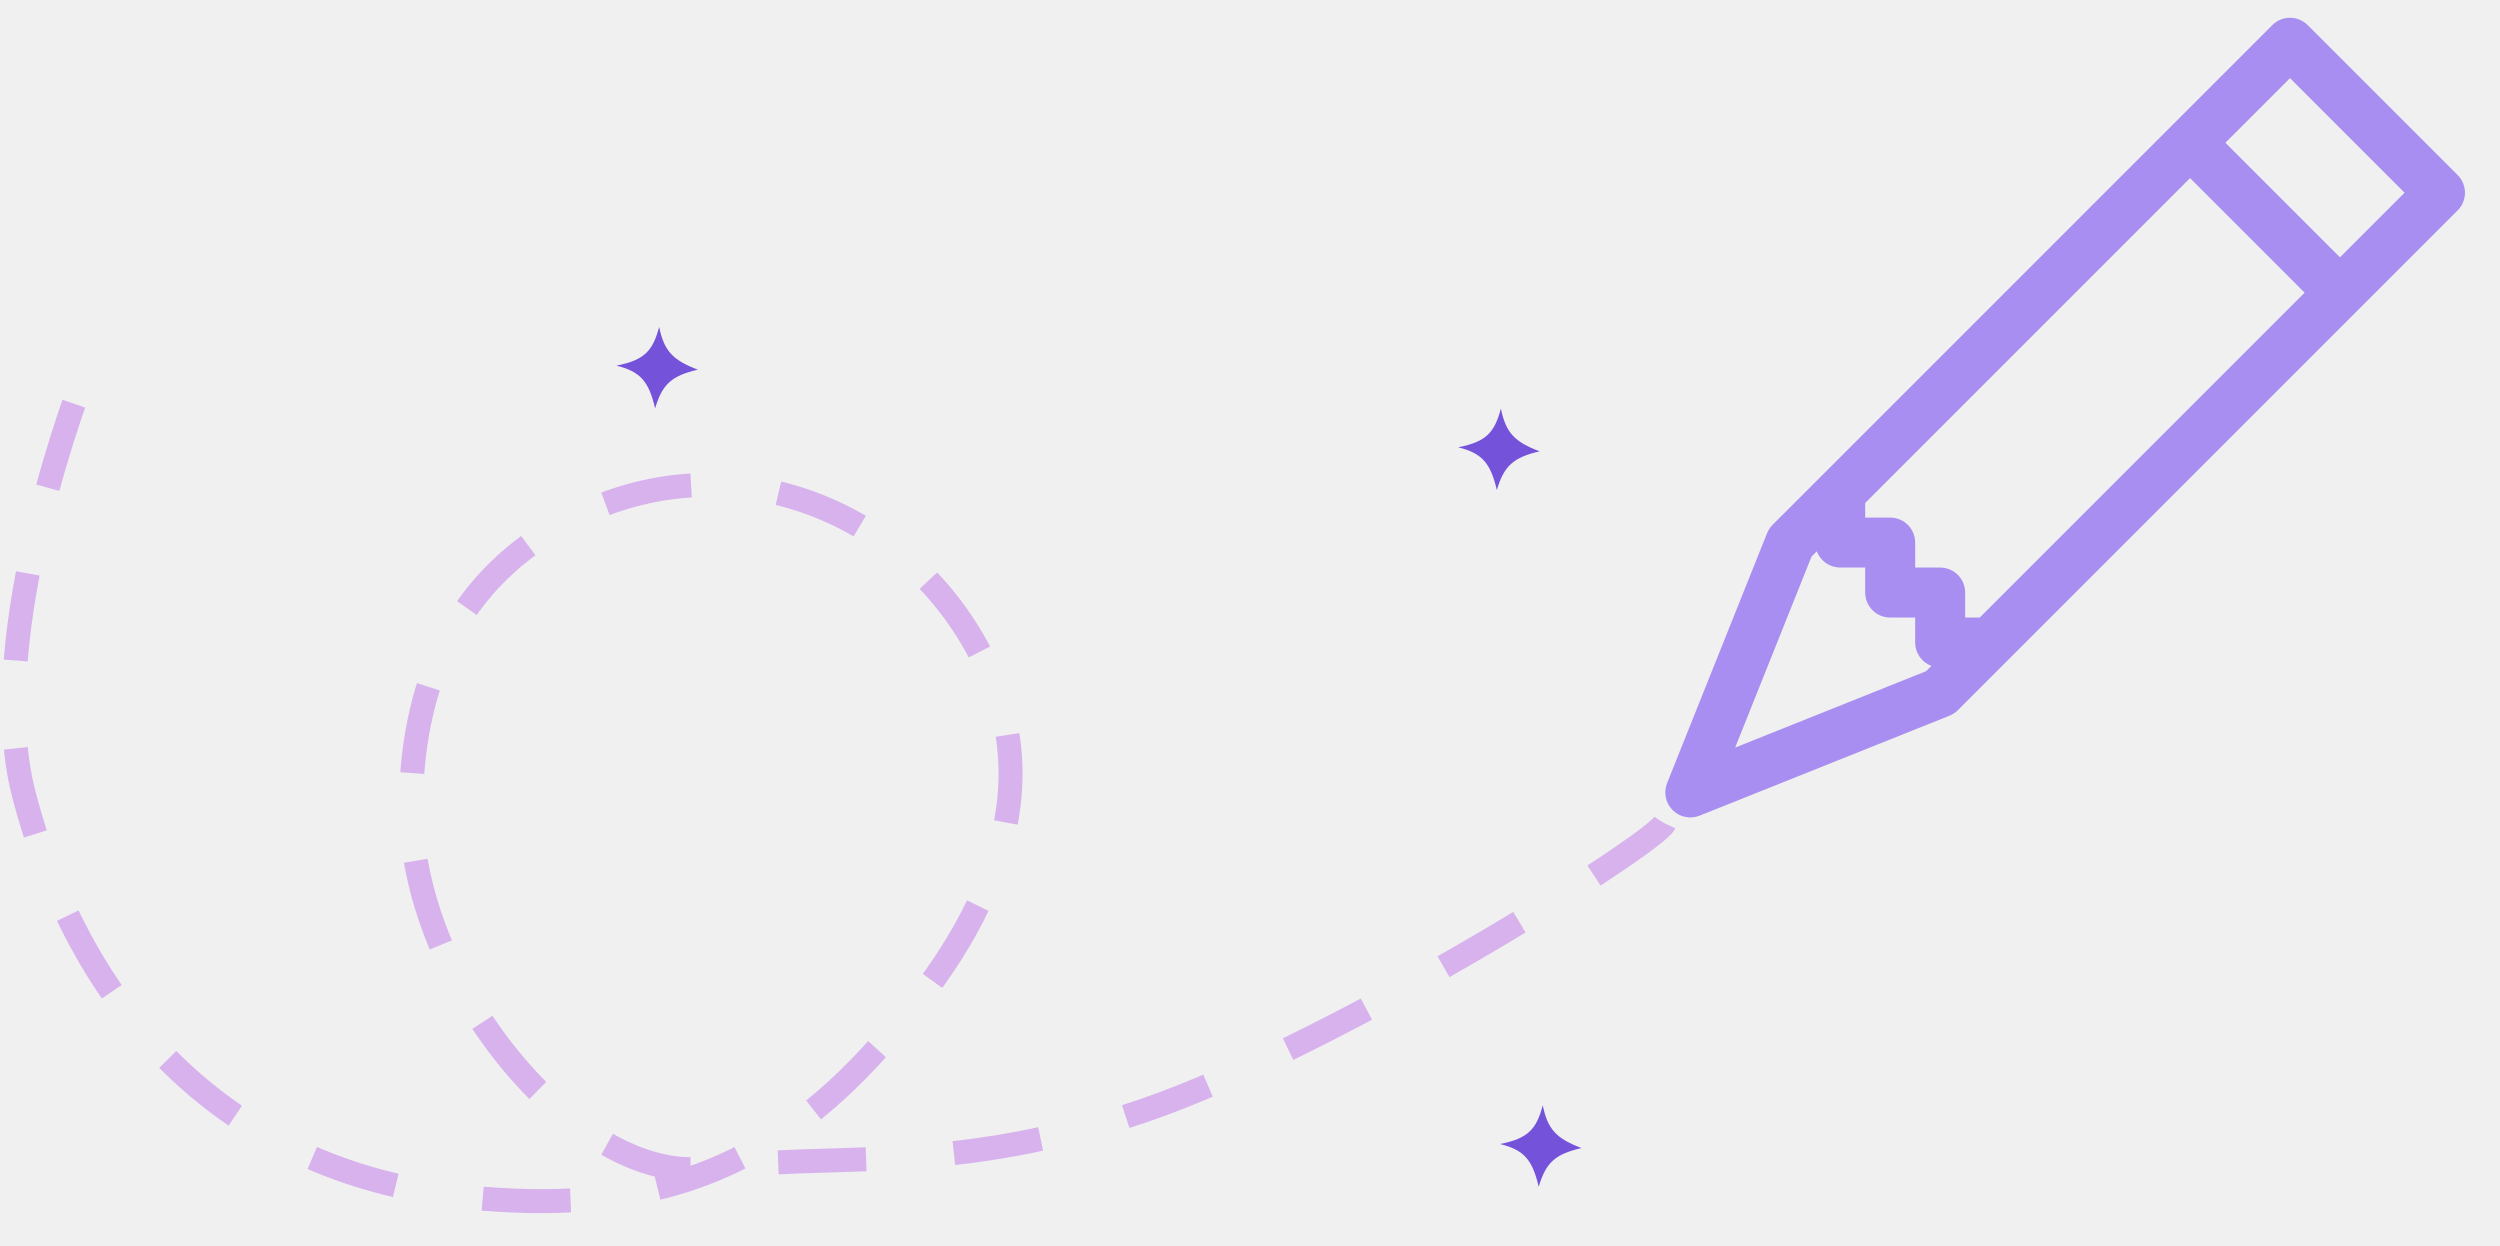
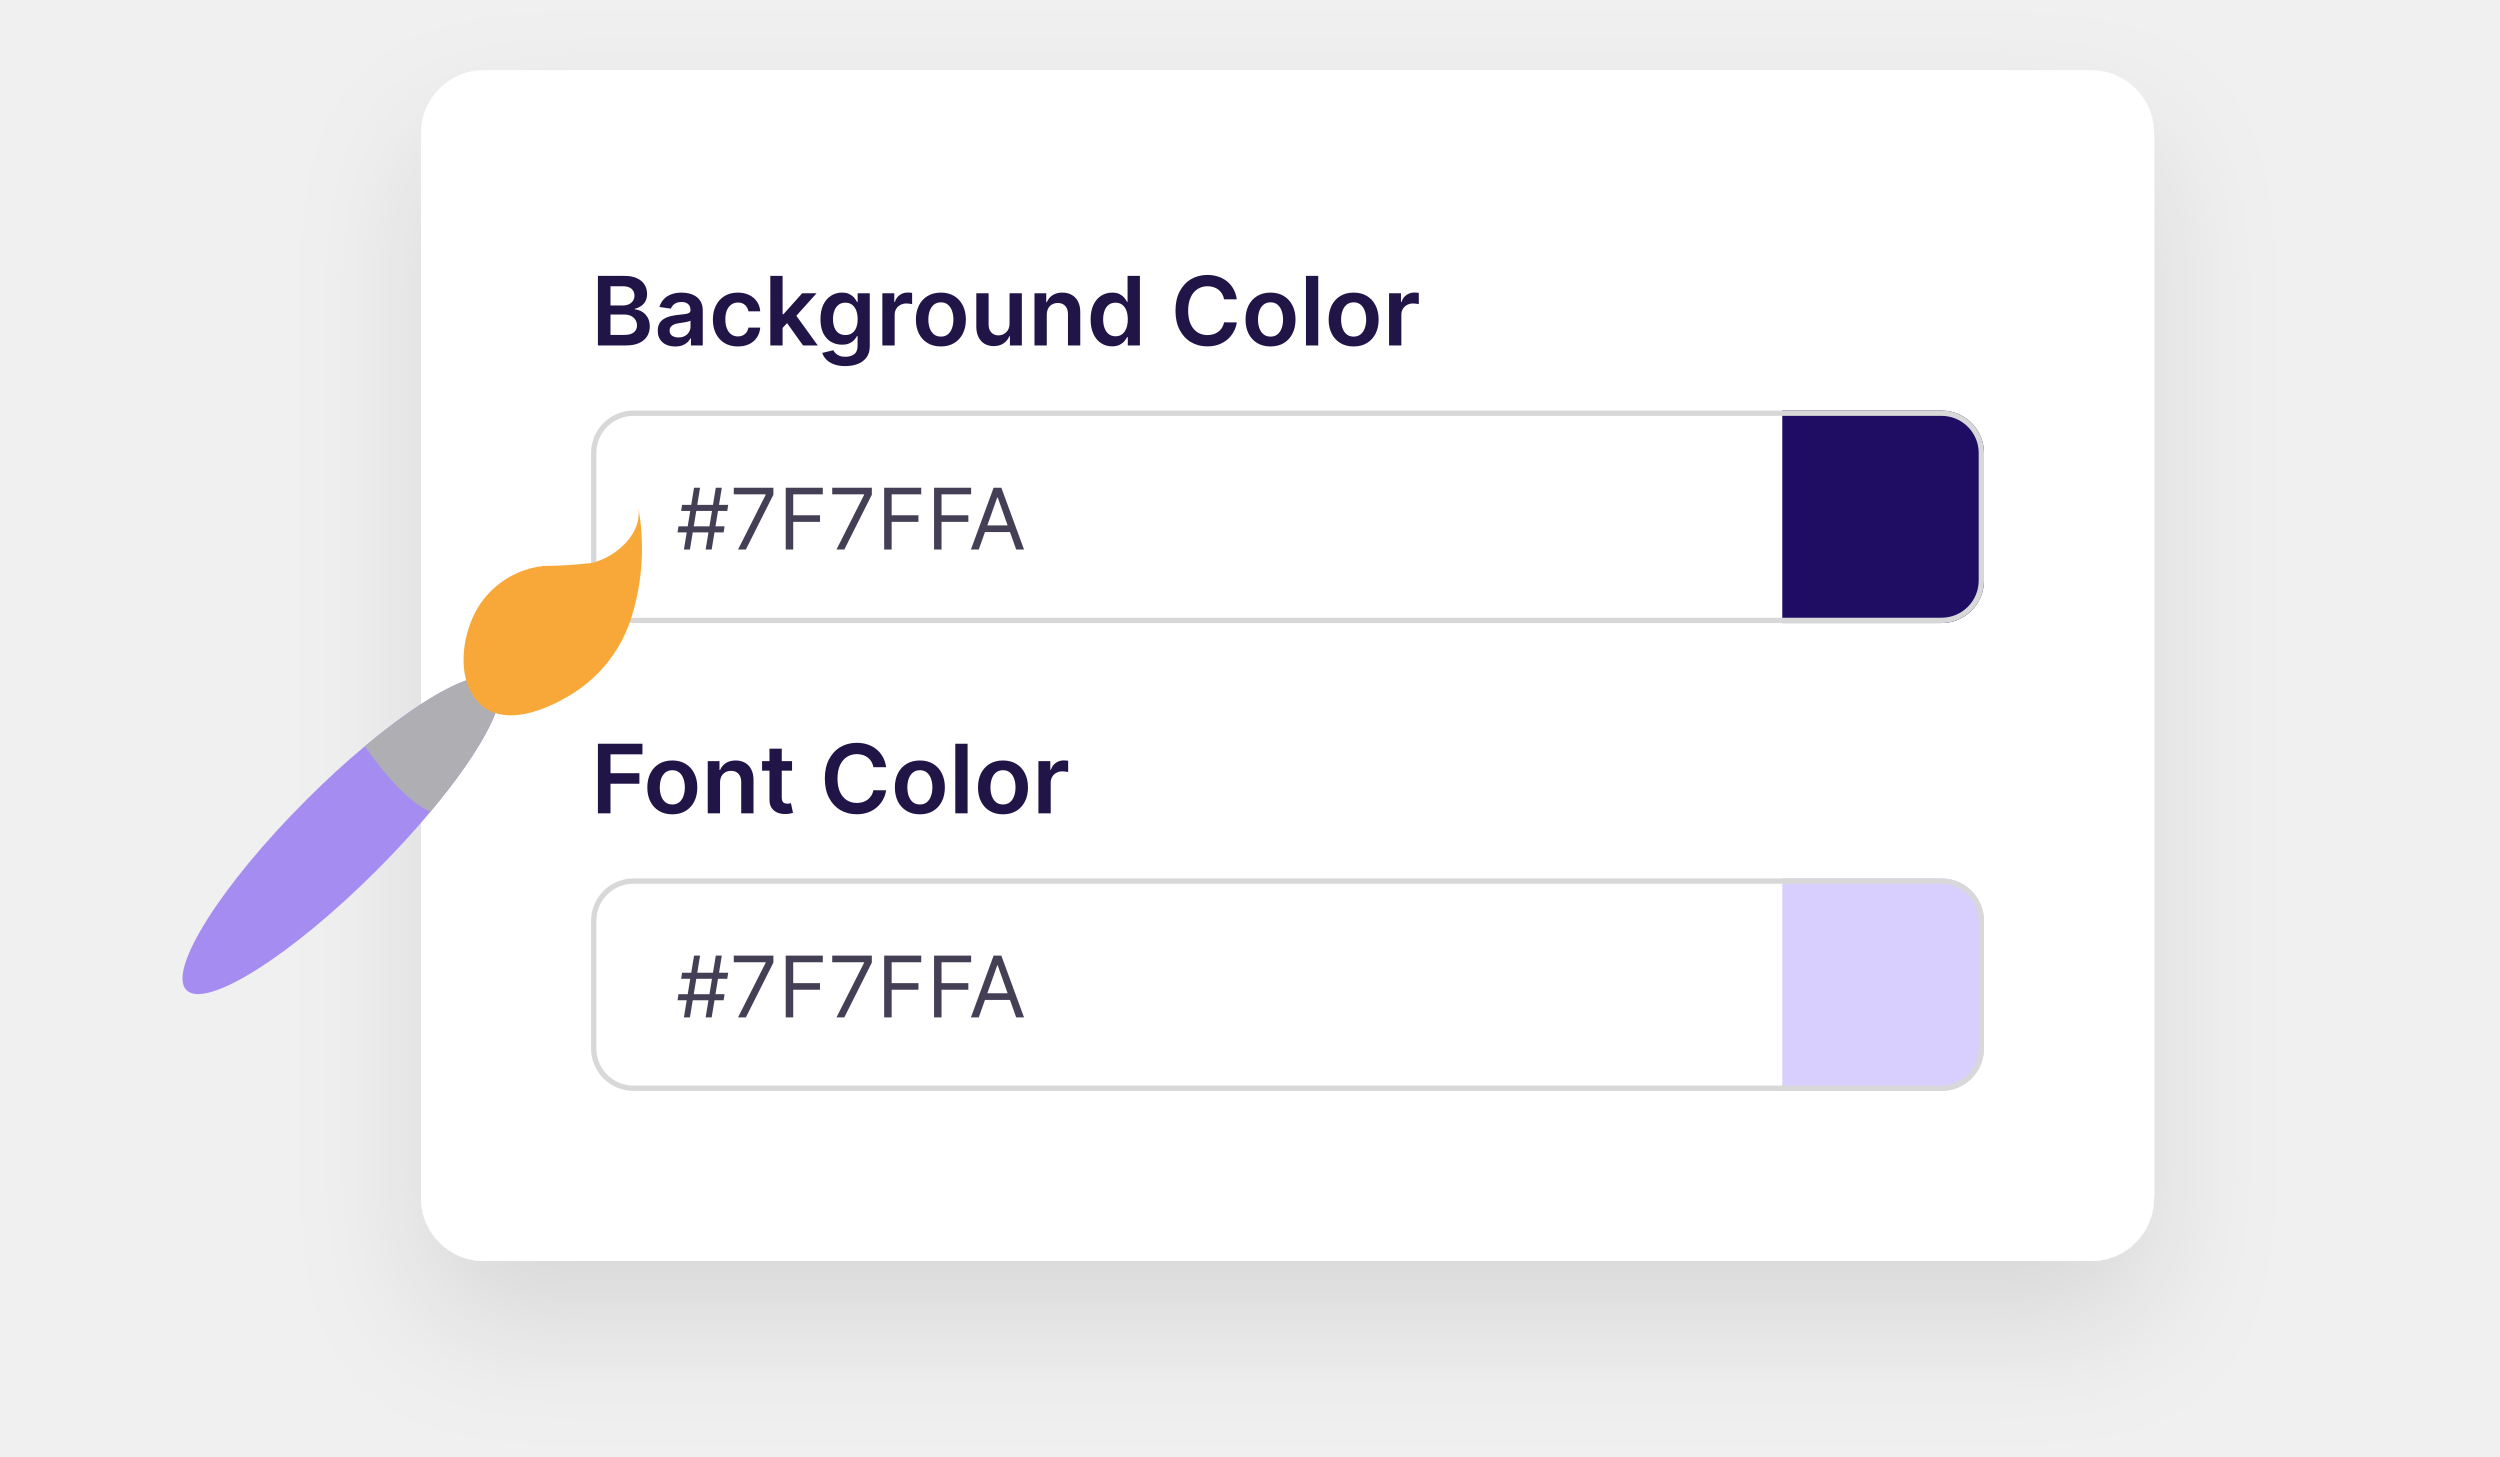
- <svg xmlns="http://www.w3.org/2000/svg" width="285" height="142" viewBox="0 0 285 142" fill="none">
-   <g clip-path="url(#clip0_3972_6855)">
-     <path d="M259.043 2.862C259.308 2.597 259.622 2.387 259.968 2.243C260.314 2.099 260.685 2.025 261.06 2.025C261.435 2.025 261.806 2.099 262.152 2.243C262.498 2.387 262.812 2.597 263.077 2.862L280.169 19.954C280.434 20.219 280.645 20.533 280.788 20.88C280.932 21.226 281.006 21.597 281.006 21.971C281.006 22.346 280.932 22.717 280.788 23.063C280.645 23.409 280.434 23.724 280.169 23.988L223.195 80.962C222.922 81.233 222.596 81.447 222.238 81.589L193.751 92.983C193.233 93.191 192.666 93.241 192.12 93.129C191.574 93.017 191.072 92.747 190.678 92.353C190.284 91.959 190.014 91.457 189.902 90.911C189.79 90.365 189.841 89.798 190.048 89.28L201.442 60.793C201.585 60.435 201.798 60.109 202.069 59.836L259.043 2.862V2.862ZM253.693 16.274L266.757 29.338L274.124 21.971L261.06 8.907L253.693 16.274ZM262.729 33.366L249.665 20.302L212.632 57.335V59.004H215.481C216.236 59.004 216.961 59.304 217.495 59.839C218.029 60.373 218.33 61.097 218.33 61.853V64.702H221.178C221.934 64.702 222.658 65.002 223.193 65.536C223.727 66.07 224.027 66.795 224.027 67.55V70.399H225.696L262.729 33.366V33.366ZM207.117 62.85L206.513 63.454L197.808 85.224L219.577 76.518L220.181 75.914C219.638 75.711 219.169 75.347 218.838 74.87C218.507 74.394 218.33 73.828 218.33 73.248V70.399H215.481C214.725 70.399 214.001 70.099 213.466 69.565C212.932 69.03 212.632 68.306 212.632 67.55V64.702H209.783C209.203 64.701 208.637 64.524 208.161 64.193C207.684 63.862 207.32 63.393 207.117 62.85V62.85Z" fill="#A78EF0" />
+ <svg xmlns="http://www.w3.org/2000/svg" width="285" height="166" viewBox="0 0 285 166" fill="none">
+   <g filter="url(#filter0_d_4070_7548)">
+     <rect x="48" y="8" width="197.557" height="135.745" rx="7.184" fill="white" />
+     <path d="M68.161 39.38V31.452H71.196C71.769 31.452 72.245 31.542 72.624 31.723C73.006 31.901 73.291 32.145 73.48 32.454C73.671 32.764 73.766 33.115 73.766 33.507C73.766 33.83 73.704 34.106 73.581 34.336C73.457 34.563 73.29 34.747 73.081 34.889C72.872 35.031 72.638 35.133 72.38 35.195V35.273C72.662 35.288 72.931 35.374 73.189 35.532C73.45 35.687 73.663 35.906 73.828 36.19C73.993 36.474 74.076 36.817 74.076 37.22C74.076 37.63 73.977 37.999 73.778 38.327C73.579 38.652 73.28 38.909 72.88 39.097C72.48 39.286 71.977 39.38 71.37 39.38H68.161ZM69.597 38.18H71.142C71.663 38.18 72.038 38.081 72.268 37.882C72.501 37.68 72.617 37.422 72.617 37.108C72.617 36.873 72.558 36.661 72.442 36.473C72.326 36.282 72.161 36.132 71.947 36.024C71.733 35.913 71.477 35.857 71.18 35.857H69.597V38.18ZM69.597 34.824H71.018C71.266 34.824 71.489 34.778 71.688 34.688C71.886 34.595 72.042 34.465 72.156 34.297C72.272 34.127 72.33 33.925 72.33 33.693C72.33 33.386 72.222 33.133 72.005 32.934C71.791 32.736 71.472 32.636 71.049 32.636H69.597V34.824ZM76.975 39.5C76.598 39.5 76.258 39.433 75.956 39.299C75.657 39.162 75.42 38.961 75.244 38.695C75.071 38.429 74.985 38.101 74.985 37.711C74.985 37.376 75.047 37.099 75.171 36.879C75.294 36.66 75.463 36.484 75.678 36.353C75.892 36.221 76.133 36.122 76.402 36.055C76.673 35.985 76.953 35.934 77.242 35.904C77.59 35.867 77.873 35.835 78.09 35.807C78.306 35.776 78.464 35.729 78.562 35.667C78.662 35.603 78.713 35.504 78.713 35.369V35.346C78.713 35.054 78.626 34.829 78.453 34.669C78.28 34.509 78.031 34.429 77.706 34.429C77.363 34.429 77.091 34.504 76.889 34.653C76.691 34.803 76.556 34.98 76.487 35.184L75.178 34.998C75.282 34.636 75.452 34.334 75.689 34.092C75.927 33.847 76.217 33.663 76.56 33.542C76.904 33.418 77.283 33.356 77.698 33.356C77.985 33.356 78.27 33.39 78.554 33.457C78.838 33.524 79.097 33.635 79.332 33.79C79.567 33.942 79.755 34.15 79.897 34.413C80.042 34.676 80.114 35.005 80.114 35.4V39.38H78.767V38.563H78.721C78.635 38.728 78.515 38.883 78.36 39.028C78.208 39.169 78.016 39.284 77.784 39.372C77.554 39.457 77.284 39.5 76.975 39.5ZM77.338 38.47C77.62 38.47 77.864 38.415 78.07 38.304C78.277 38.19 78.435 38.041 78.546 37.855C78.66 37.669 78.717 37.466 78.717 37.247V36.546C78.673 36.582 78.598 36.616 78.492 36.647C78.389 36.678 78.273 36.705 78.144 36.728C78.015 36.751 77.887 36.772 77.76 36.79C77.634 36.808 77.524 36.824 77.431 36.837C77.222 36.865 77.035 36.911 76.87 36.976C76.705 37.04 76.575 37.131 76.479 37.247C76.384 37.36 76.336 37.508 76.336 37.688C76.336 37.946 76.43 38.141 76.618 38.273C76.807 38.404 77.047 38.47 77.338 38.47ZM84.117 39.496C83.523 39.496 83.014 39.366 82.588 39.105C82.165 38.844 81.838 38.484 81.608 38.025C81.381 37.563 81.268 37.031 81.268 36.43C81.268 35.826 81.384 35.293 81.616 34.831C81.848 34.367 82.176 34.005 82.599 33.747C83.025 33.487 83.528 33.356 84.109 33.356C84.592 33.356 85.019 33.445 85.391 33.623C85.765 33.799 86.063 34.048 86.285 34.371C86.507 34.691 86.633 35.065 86.664 35.493H85.325C85.27 35.207 85.141 34.968 84.938 34.777C84.736 34.584 84.466 34.487 84.129 34.487C83.842 34.487 83.59 34.564 83.374 34.719C83.157 34.871 82.988 35.091 82.867 35.377C82.748 35.664 82.688 36.007 82.688 36.407C82.688 36.812 82.748 37.16 82.867 37.452C82.985 37.741 83.152 37.964 83.366 38.122C83.583 38.277 83.837 38.354 84.129 38.354C84.335 38.354 84.519 38.315 84.682 38.238C84.847 38.158 84.985 38.043 85.096 37.893C85.207 37.744 85.283 37.562 85.325 37.347H86.664C86.63 37.768 86.507 38.141 86.292 38.466C86.078 38.789 85.787 39.042 85.418 39.225C85.049 39.406 84.615 39.496 84.117 39.496ZM89.092 37.514L89.088 35.822H89.313L91.45 33.434H93.087L90.459 36.36H90.168L89.092 37.514ZM87.815 39.38V31.452H89.216V39.38H87.815ZM91.547 39.38L89.611 36.674L90.556 35.687L93.223 39.38H91.547ZM96.362 41.734C95.859 41.734 95.427 41.665 95.066 41.528C94.704 41.394 94.414 41.214 94.195 40.986C93.975 40.759 93.823 40.508 93.738 40.231L95 39.926C95.056 40.042 95.139 40.157 95.247 40.27C95.356 40.386 95.502 40.482 95.685 40.557C95.871 40.634 96.104 40.673 96.385 40.673C96.783 40.673 97.112 40.576 97.373 40.383C97.633 40.191 97.764 39.877 97.764 39.438V38.311H97.694C97.622 38.456 97.516 38.604 97.377 38.757C97.24 38.909 97.058 39.037 96.831 39.14C96.606 39.243 96.324 39.295 95.983 39.295C95.526 39.295 95.112 39.188 94.74 38.973C94.371 38.757 94.077 38.434 93.858 38.006C93.641 37.575 93.532 37.035 93.532 36.388C93.532 35.734 93.641 35.184 93.858 34.734C94.077 34.283 94.373 33.941 94.744 33.709C95.116 33.474 95.53 33.356 95.987 33.356C96.335 33.356 96.622 33.416 96.846 33.534C97.073 33.651 97.254 33.791 97.388 33.956C97.522 34.119 97.624 34.273 97.694 34.417H97.771V33.434H99.153V39.477C99.153 39.985 99.032 40.406 98.79 40.739C98.547 41.072 98.215 41.321 97.795 41.486C97.374 41.651 96.897 41.734 96.362 41.734ZM96.374 38.195C96.671 38.195 96.924 38.123 97.133 37.978C97.342 37.834 97.5 37.626 97.609 37.355C97.717 37.084 97.771 36.759 97.771 36.38C97.771 36.005 97.717 35.678 97.609 35.397C97.503 35.115 97.346 34.897 97.136 34.742C96.93 34.585 96.676 34.506 96.374 34.506C96.062 34.506 95.801 34.587 95.592 34.75C95.383 34.913 95.225 35.136 95.12 35.42C95.014 35.701 94.961 36.021 94.961 36.38C94.961 36.744 95.014 37.062 95.12 37.336C95.228 37.607 95.387 37.819 95.596 37.971C95.807 38.12 96.067 38.195 96.374 38.195ZM100.59 39.38V33.434H101.948V34.425H102.01C102.119 34.081 102.305 33.817 102.568 33.631C102.834 33.443 103.137 33.349 103.478 33.349C103.555 33.349 103.641 33.352 103.737 33.36C103.835 33.365 103.916 33.374 103.981 33.387V34.676C103.921 34.656 103.827 34.638 103.698 34.622C103.572 34.604 103.449 34.595 103.33 34.595C103.075 34.595 102.845 34.651 102.641 34.762C102.44 34.87 102.281 35.021 102.165 35.215C102.049 35.408 101.991 35.631 101.991 35.884V39.38H100.59ZM107.261 39.496C106.68 39.496 106.177 39.368 105.751 39.113C105.325 38.857 104.995 38.5 104.76 38.041C104.528 37.581 104.411 37.044 104.411 36.43C104.411 35.816 104.528 35.278 104.76 34.816C104.995 34.354 105.325 33.995 105.751 33.74C106.177 33.484 106.68 33.356 107.261 33.356C107.841 33.356 108.345 33.484 108.77 33.74C109.196 33.995 109.525 34.354 109.758 34.816C109.992 35.278 110.11 35.816 110.11 36.43C110.11 37.044 109.992 37.581 109.758 38.041C109.525 38.5 109.196 38.857 108.77 39.113C108.345 39.368 107.841 39.496 107.261 39.496ZM107.268 38.373C107.583 38.373 107.846 38.287 108.058 38.114C108.27 37.938 108.427 37.704 108.53 37.41C108.636 37.115 108.689 36.788 108.689 36.426C108.689 36.062 108.636 35.733 108.53 35.439C108.427 35.142 108.27 34.906 108.058 34.731C107.846 34.555 107.583 34.467 107.268 34.467C106.946 34.467 106.677 34.555 106.463 34.731C106.252 34.906 106.093 35.142 105.987 35.439C105.884 35.733 105.832 36.062 105.832 36.426C105.832 36.788 105.884 37.115 105.987 37.41C106.093 37.704 106.252 37.938 106.463 38.114C106.677 38.287 106.946 38.373 107.268 38.373ZM115.089 36.879V33.434H116.49V39.38H115.132V38.323H115.07C114.936 38.656 114.715 38.928 114.408 39.14C114.103 39.352 113.728 39.457 113.281 39.457C112.892 39.457 112.547 39.371 112.248 39.198C111.951 39.022 111.719 38.768 111.551 38.435C111.383 38.1 111.299 37.695 111.299 37.22V33.434H112.701V37.003C112.701 37.38 112.804 37.679 113.01 37.901C113.217 38.123 113.488 38.234 113.823 38.234C114.03 38.234 114.23 38.184 114.423 38.083C114.617 37.982 114.776 37.833 114.899 37.634C115.026 37.433 115.089 37.181 115.089 36.879ZM119.333 35.896V39.38H117.931V33.434H119.271V34.444H119.341C119.477 34.111 119.695 33.847 119.995 33.651C120.297 33.454 120.67 33.356 121.114 33.356C121.524 33.356 121.881 33.444 122.186 33.62C122.493 33.795 122.73 34.049 122.898 34.382C123.069 34.715 123.152 35.119 123.15 35.594V39.38H121.748V35.811C121.748 35.413 121.645 35.102 121.439 34.878C121.235 34.653 120.952 34.541 120.591 34.541C120.346 34.541 120.128 34.595 119.937 34.703C119.748 34.809 119.6 34.963 119.492 35.164C119.386 35.365 119.333 35.609 119.333 35.896ZM126.781 39.484C126.314 39.484 125.896 39.364 125.527 39.124C125.158 38.884 124.866 38.536 124.652 38.079C124.438 37.622 124.331 37.068 124.331 36.415C124.331 35.754 124.439 35.196 124.656 34.742C124.875 34.285 125.171 33.941 125.542 33.709C125.914 33.474 126.328 33.356 126.785 33.356C127.133 33.356 127.42 33.416 127.644 33.534C127.869 33.651 128.047 33.791 128.178 33.956C128.31 34.119 128.412 34.273 128.484 34.417H128.542V31.452H129.948V39.38H128.569V38.443H128.484C128.412 38.588 128.307 38.741 128.171 38.904C128.034 39.064 127.853 39.2 127.629 39.314C127.404 39.428 127.122 39.484 126.781 39.484ZM127.172 38.335C127.469 38.335 127.722 38.255 127.931 38.095C128.14 37.932 128.298 37.706 128.407 37.417C128.515 37.128 128.569 36.791 128.569 36.407C128.569 36.022 128.515 35.688 128.407 35.404C128.301 35.12 128.144 34.9 127.935 34.742C127.728 34.585 127.474 34.506 127.172 34.506C126.86 34.506 126.599 34.587 126.39 34.75C126.181 34.913 126.024 35.137 125.918 35.424C125.812 35.71 125.759 36.038 125.759 36.407C125.759 36.779 125.812 37.11 125.918 37.402C126.026 37.691 126.185 37.919 126.394 38.087C126.605 38.252 126.865 38.335 127.172 38.335ZM140.993 34.127H139.545C139.504 33.889 139.428 33.679 139.317 33.496C139.206 33.31 139.068 33.153 138.903 33.023C138.737 32.894 138.549 32.798 138.337 32.733C138.128 32.666 137.902 32.632 137.66 32.632C137.229 32.632 136.847 32.741 136.514 32.958C136.181 33.172 135.92 33.487 135.732 33.902C135.544 34.315 135.449 34.82 135.449 35.416C135.449 36.022 135.544 36.533 135.732 36.949C135.923 37.362 136.184 37.674 136.514 37.886C136.847 38.095 137.228 38.199 137.656 38.199C137.893 38.199 138.115 38.168 138.322 38.106C138.531 38.042 138.718 37.948 138.883 37.824C139.051 37.7 139.192 37.547 139.305 37.367C139.421 37.186 139.501 36.98 139.545 36.748L140.993 36.755C140.939 37.132 140.821 37.486 140.641 37.816C140.463 38.146 140.229 38.438 139.94 38.691C139.651 38.941 139.313 39.137 138.926 39.279C138.539 39.419 138.109 39.488 137.637 39.488C136.94 39.488 136.318 39.327 135.771 39.004C135.224 38.682 134.793 38.216 134.478 37.607C134.163 36.998 134.006 36.267 134.006 35.416C134.006 34.562 134.164 33.831 134.482 33.225C134.799 32.616 135.231 32.15 135.779 31.827C136.326 31.505 136.945 31.343 137.637 31.343C138.078 31.343 138.488 31.405 138.868 31.529C139.247 31.653 139.585 31.835 139.882 32.075C140.179 32.312 140.423 32.604 140.614 32.95C140.807 33.293 140.934 33.685 140.993 34.127ZM144.84 39.496C144.259 39.496 143.756 39.368 143.33 39.113C142.904 38.857 142.574 38.5 142.339 38.041C142.107 37.581 141.991 37.044 141.991 36.43C141.991 35.816 142.107 35.278 142.339 34.816C142.574 34.354 142.904 33.995 143.33 33.74C143.756 33.484 144.259 33.356 144.84 33.356C145.421 33.356 145.924 33.484 146.35 33.74C146.776 33.995 147.105 34.354 147.337 34.816C147.572 35.278 147.689 35.816 147.689 36.43C147.689 37.044 147.572 37.581 147.337 38.041C147.105 38.5 146.776 38.857 146.35 39.113C145.924 39.368 145.421 39.496 144.84 39.496ZM144.848 38.373C145.163 38.373 145.426 38.287 145.637 38.114C145.849 37.938 146.006 37.704 146.11 37.41C146.215 37.115 146.268 36.788 146.268 36.426C146.268 36.062 146.215 35.733 146.11 35.439C146.006 35.142 145.849 34.906 145.637 34.731C145.426 34.555 145.163 34.467 144.848 34.467C144.525 34.467 144.257 34.555 144.042 34.731C143.831 34.906 143.672 35.142 143.566 35.439C143.463 35.733 143.411 36.062 143.411 36.426C143.411 36.788 143.463 37.115 143.566 37.41C143.672 37.704 143.831 37.938 144.042 38.114C144.257 38.287 144.525 38.373 144.848 38.373ZM150.28 31.452V39.38H148.879V31.452H150.28ZM154.315 39.496C153.734 39.496 153.231 39.368 152.805 39.113C152.379 38.857 152.049 38.5 151.814 38.041C151.582 37.581 151.465 37.044 151.465 36.43C151.465 35.816 151.582 35.278 151.814 34.816C152.049 34.354 152.379 33.995 152.805 33.74C153.231 33.484 153.734 33.356 154.315 33.356C154.895 33.356 155.399 33.484 155.824 33.74C156.25 33.995 156.579 34.354 156.812 34.816C157.046 35.278 157.164 35.816 157.164 36.43C157.164 37.044 157.046 37.581 156.812 38.041C156.579 38.5 156.25 38.857 155.824 39.113C155.399 39.368 154.895 39.496 154.315 39.496ZM154.322 38.373C154.637 38.373 154.9 38.287 155.112 38.114C155.324 37.938 155.481 37.704 155.584 37.41C155.69 37.115 155.743 36.788 155.743 36.426C155.743 36.062 155.69 35.733 155.584 35.439C155.481 35.142 155.324 34.906 155.112 34.731C154.9 34.555 154.637 34.467 154.322 34.467C154 34.467 153.731 34.555 153.517 34.731C153.306 34.906 153.147 35.142 153.041 35.439C152.938 35.733 152.886 36.062 152.886 36.426C152.886 36.788 152.938 37.115 153.041 37.41C153.147 37.704 153.306 37.938 153.517 38.114C153.731 38.287 154 38.373 154.322 38.373ZM158.353 39.38V33.434H159.712V34.425H159.774C159.882 34.081 160.068 33.817 160.331 33.631C160.597 33.443 160.9 33.349 161.241 33.349C161.319 33.349 161.405 33.352 161.5 33.36C161.599 33.365 161.68 33.374 161.744 33.387V34.676C161.685 34.656 161.591 34.638 161.462 34.622C161.335 34.604 161.213 34.595 161.094 34.595C160.838 34.595 160.609 34.651 160.405 34.762C160.204 34.87 160.045 35.021 159.929 35.215C159.813 35.408 159.755 35.631 159.755 35.884V39.38H158.353Z" fill="#211447" />
+     <g clip-path="url(#clip0_4070_7548)">
+       <path d="M80.442 62.648L81.599 55.6H82.287L81.131 62.648H80.442ZM77.236 60.693L77.346 60.005H82.603L82.493 60.693H77.236ZM77.965 62.648L79.121 55.6H79.809L78.653 62.648H77.965ZM77.648 58.243L77.758 57.555H83.016L82.906 58.243H77.648ZM84.133 62.648L87.285 56.412V56.357H83.651V55.6H88.166V56.398L85.028 62.648H84.133ZM89.573 62.648V55.6H93.798V56.357H90.426V58.738H93.481V59.495H90.426V62.648H89.573ZM95.356 62.648L98.508 56.412V56.357H94.874V55.6H99.389V56.398L96.251 62.648H95.356ZM100.795 62.648V55.6H105.021V56.357H101.649V58.738H104.704V59.495H101.649V62.648H100.795ZM106.483 62.648V55.6H110.708V56.357H107.336V58.738H110.392V59.495H107.336V62.648H106.483ZM111.579 62.648H110.684L113.272 55.6H114.153L116.74 62.648H115.846L113.74 56.715H113.685L111.579 62.648ZM111.909 59.895H115.515V60.652H111.909V59.895Z" fill="#453F56" />
+       <rect x="203.18" y="46.803" width="24.225" height="24.225" fill="#1E0D62" />
+     </g>
+     <rect x="67.682" y="47.105" width="158.192" height="23.619" rx="4.542" stroke="#D9D8D9" stroke-width="0.606" />
+     <path d="M68.161 92.717V84.789H73.24V85.993H69.597V88.145H72.891V89.349H69.597V92.717H68.161ZM76.644 92.833C76.063 92.833 75.56 92.706 75.134 92.45C74.708 92.195 74.378 91.837 74.143 91.378C73.91 90.918 73.794 90.382 73.794 89.767C73.794 89.153 73.91 88.615 74.143 88.153C74.378 87.691 74.708 87.332 75.134 87.077C75.56 86.822 76.063 86.694 76.644 86.694C77.224 86.694 77.728 86.822 78.153 87.077C78.579 87.332 78.908 87.691 79.141 88.153C79.375 88.615 79.493 89.153 79.493 89.767C79.493 90.382 79.375 90.918 79.141 91.378C78.908 91.837 78.579 92.195 78.153 92.45C77.728 92.706 77.224 92.833 76.644 92.833ZM76.651 91.711C76.966 91.711 77.229 91.624 77.441 91.451C77.653 91.276 77.81 91.041 77.913 90.747C78.019 90.453 78.072 90.125 78.072 89.764C78.072 89.4 78.019 89.071 77.913 88.776C77.81 88.48 77.653 88.243 77.441 88.068C77.229 87.892 76.966 87.805 76.651 87.805C76.329 87.805 76.06 87.892 75.846 88.068C75.635 88.243 75.476 88.48 75.37 88.776C75.267 89.071 75.215 89.4 75.215 89.764C75.215 90.125 75.267 90.453 75.37 90.747C75.476 91.041 75.635 91.276 75.846 91.451C76.06 91.624 76.329 91.711 76.651 91.711ZM82.084 89.233V92.717H80.682V86.771H82.022V87.782H82.091C82.228 87.449 82.446 87.184 82.746 86.988C83.047 86.792 83.42 86.694 83.864 86.694C84.275 86.694 84.632 86.781 84.937 86.957C85.244 87.132 85.481 87.387 85.649 87.72C85.819 88.052 85.903 88.456 85.9 88.931V92.717H84.499V89.148C84.499 88.751 84.396 88.44 84.189 88.215C83.986 87.991 83.703 87.878 83.342 87.878C83.097 87.878 82.878 87.933 82.687 88.041C82.499 88.147 82.351 88.3 82.242 88.502C82.136 88.703 82.084 88.947 82.084 89.233ZM90.294 86.771V87.855H86.876V86.771H90.294ZM87.72 85.347H89.121V90.929C89.121 91.117 89.15 91.262 89.207 91.362C89.266 91.46 89.343 91.528 89.439 91.564C89.534 91.6 89.64 91.618 89.756 91.618C89.844 91.618 89.924 91.611 89.996 91.599C90.071 91.586 90.128 91.574 90.166 91.564L90.403 92.659C90.328 92.685 90.221 92.713 90.081 92.744C89.945 92.775 89.777 92.793 89.578 92.799C89.227 92.809 88.911 92.756 88.63 92.64C88.348 92.521 88.125 92.338 87.96 92.09C87.797 91.842 87.717 91.533 87.72 91.161V85.347ZM101.018 87.464H99.57C99.529 87.227 99.453 87.016 99.342 86.833C99.231 86.647 99.093 86.49 98.928 86.361C98.763 86.232 98.574 86.135 98.363 86.07C98.154 86.003 97.928 85.97 97.685 85.97C97.254 85.97 96.872 86.078 96.539 86.295C96.207 86.509 95.946 86.824 95.757 87.24C95.569 87.653 95.475 88.157 95.475 88.753C95.475 89.36 95.569 89.871 95.757 90.286C95.948 90.699 96.209 91.011 96.539 91.223C96.872 91.432 97.253 91.537 97.681 91.537C97.919 91.537 98.141 91.506 98.347 91.444C98.556 91.379 98.743 91.285 98.909 91.161C99.076 91.037 99.217 90.885 99.331 90.704C99.447 90.524 99.527 90.317 99.57 90.085L101.018 90.093C100.964 90.469 100.847 90.823 100.666 91.153C100.488 91.484 100.254 91.775 99.965 92.028C99.676 92.279 99.338 92.475 98.951 92.617C98.564 92.756 98.134 92.826 97.662 92.826C96.965 92.826 96.343 92.664 95.796 92.342C95.249 92.019 94.818 91.553 94.503 90.944C94.188 90.335 94.031 89.605 94.031 88.753C94.031 87.899 94.19 87.169 94.507 86.562C94.825 85.953 95.257 85.487 95.804 85.165C96.351 84.842 96.97 84.681 97.662 84.681C98.103 84.681 98.514 84.743 98.893 84.867C99.272 84.99 99.611 85.172 99.907 85.412C100.204 85.65 100.448 85.942 100.639 86.287C100.833 86.63 100.959 87.023 101.018 87.464ZM104.865 92.833C104.285 92.833 103.781 92.706 103.356 92.45C102.93 92.195 102.599 91.837 102.365 91.378C102.132 90.918 102.016 90.382 102.016 89.767C102.016 89.153 102.132 88.615 102.365 88.153C102.599 87.691 102.93 87.332 103.356 87.077C103.781 86.822 104.285 86.694 104.865 86.694C105.446 86.694 105.949 86.822 106.375 87.077C106.801 87.332 107.13 87.691 107.362 88.153C107.597 88.615 107.715 89.153 107.715 89.767C107.715 90.382 107.597 90.918 107.362 91.378C107.13 91.837 106.801 92.195 106.375 92.45C105.949 92.706 105.446 92.833 104.865 92.833ZM104.873 91.711C105.188 91.711 105.451 91.624 105.663 91.451C105.874 91.276 106.032 91.041 106.135 90.747C106.241 90.453 106.294 90.125 106.294 89.764C106.294 89.4 106.241 89.071 106.135 88.776C106.032 88.48 105.874 88.243 105.663 88.068C105.451 87.892 105.188 87.805 104.873 87.805C104.55 87.805 104.282 87.892 104.068 88.068C103.856 88.243 103.698 88.48 103.592 88.776C103.488 89.071 103.437 89.4 103.437 89.764C103.437 90.125 103.488 90.453 103.592 90.747C103.698 91.041 103.856 91.276 104.068 91.451C104.282 91.624 104.55 91.711 104.873 91.711ZM110.305 84.789V92.717H108.904V84.789H110.305ZM114.34 92.833C113.759 92.833 113.256 92.706 112.83 92.45C112.404 92.195 112.074 91.837 111.839 91.378C111.607 90.918 111.491 90.382 111.491 89.767C111.491 89.153 111.607 88.615 111.839 88.153C112.074 87.691 112.404 87.332 112.83 87.077C113.256 86.822 113.759 86.694 114.34 86.694C114.921 86.694 115.424 86.822 115.85 87.077C116.276 87.332 116.605 87.691 116.837 88.153C117.072 88.615 117.189 89.153 117.189 89.767C117.189 90.382 117.072 90.918 116.837 91.378C116.605 91.837 116.276 92.195 115.85 92.45C115.424 92.706 114.921 92.833 114.34 92.833ZM114.348 91.711C114.663 91.711 114.926 91.624 115.137 91.451C115.349 91.276 115.507 91.041 115.61 90.747C115.716 90.453 115.768 90.125 115.768 89.764C115.768 89.4 115.716 89.071 115.61 88.776C115.507 88.48 115.349 88.243 115.137 88.068C114.926 87.892 114.663 87.805 114.348 87.805C114.025 87.805 113.757 87.892 113.543 88.068C113.331 88.243 113.172 88.48 113.066 88.776C112.963 89.071 112.912 89.4 112.912 89.764C112.912 90.125 112.963 90.453 113.066 90.747C113.172 91.041 113.331 91.276 113.543 91.451C113.757 91.624 114.025 91.711 114.348 91.711ZM118.379 92.717V86.771H119.737V87.762H119.799C119.908 87.419 120.094 87.154 120.357 86.969C120.623 86.78 120.926 86.686 121.266 86.686C121.344 86.686 121.43 86.69 121.526 86.698C121.624 86.703 121.705 86.712 121.77 86.725V88.014C121.71 87.993 121.616 87.975 121.487 87.96C121.361 87.942 121.238 87.933 121.119 87.933C120.864 87.933 120.634 87.988 120.43 88.099C120.229 88.207 120.07 88.358 119.954 88.552C119.838 88.746 119.78 88.969 119.78 89.222V92.717H118.379Z" fill="#211447" />
+     <g clip-path="url(#clip1_4070_7548)">
+       <path d="M80.442 115.985L81.599 108.938H82.287L81.131 115.985H80.442ZM77.236 114.031L77.346 113.342H82.603L82.493 114.031H77.236ZM77.965 115.985L79.121 108.938H79.809L78.653 115.985H77.965ZM77.648 111.581L77.758 110.892H83.016L82.906 111.581H77.648ZM84.133 115.985L87.285 109.75V109.695H83.651V108.938H88.166V109.736L85.028 115.985H84.133ZM89.573 115.985V108.938H93.798V109.695H90.426V112.076H93.481V112.833H90.426V115.985H89.573ZM95.356 115.985L98.508 109.75V109.695H94.874V108.938H99.389V109.736L96.251 115.985H95.356ZM100.795 115.985V108.938H105.021V109.695H101.649V112.076H104.704V112.833H101.649V115.985H100.795ZM106.483 115.985V108.938H110.708V109.695H107.336V112.076H110.392V112.833H107.336V115.985H106.483ZM111.579 115.985H110.684L113.272 108.938H114.153L116.74 115.985H115.846L113.74 110.053H113.685L111.579 115.985ZM111.909 113.232H115.515V113.989H111.909V113.232Z" fill="#453F56" />
+       <rect x="203.18" y="100.14" width="24.225" height="24.225" fill="#D8CFFE" />
+     </g>
+     <rect x="67.682" y="100.443" width="158.192" height="23.619" rx="4.542" stroke="#D9D8D9" stroke-width="0.606" />
  </g>
-   <path d="M189.745 93.848C188.623 96.257 150.057 120.549 128.241 127.313C107.073 133.875 95.188 131.32 80.494 133.185C65.799 135.05 46.566 111.899 46.85 91.56C47.057 76.672 52.827 64.969 66.356 58.565C83.249 50.569 102.8 57.705 111.588 74.2C120.431 90.795 111.816 106.919 98.996 120.676C86.192 134.416 72.284 138.318 53.589 136.52C26.946 133.959 9.497 116.477 2.724 90.582C-2.09 72.176 9.743 42.372 9.743 42.372" stroke="#D7B2ED" stroke-width="2.735" stroke-dasharray="10.03 10.03" />
-   <path d="M70.269 41.681C73.499 41.056 74.425 39.972 75.145 37.266C75.707 40.043 76.727 41.071 79.56 42.142C76.549 42.839 75.492 43.817 74.684 46.556C73.952 43.46 73.009 42.364 70.269 41.681Z" fill="#7452DA" />
-   <path d="M166.227 50.99C169.456 50.365 170.382 49.282 171.102 46.576C171.664 49.353 172.684 50.381 175.517 51.452C172.506 52.149 171.449 53.127 170.641 55.866C169.909 52.77 168.966 51.674 166.227 50.99Z" fill="#7452DA" />
-   <path d="M171 130.415C174.229 129.789 175.156 128.706 175.876 126C176.437 128.777 177.458 129.805 180.29 130.876C177.279 131.573 176.223 132.551 175.414 135.29C174.683 132.194 173.74 131.098 171 130.415Z" fill="#7452DA" />
+   <path d="M21.257 112.875C23.469 115.088 33.182 108.975 42.932 99.225C45.219 96.938 47.3 94.669 49.119 92.475C55.082 85.35 58.269 79.256 56.582 77.569C54.894 75.881 48.763 79.069 41.6 85.069C39.425 86.869 37.175 88.931 34.907 91.2C25.157 100.952 19.044 110.664 21.257 112.875Z" fill="#A58CF0" />
+   <path d="M41.6 85.07L41.638 85.108C41.638 85.108 45.65 91.164 49.025 92.496C49.057 92.494 49.089 92.488 49.119 92.477C55.082 85.352 58.269 79.258 56.582 77.57C54.894 75.883 48.763 79.07 41.6 85.07Z" fill="#AFAEB3" />
+   <path d="M72.738 57.671C73.545 61.981 73.262 66.423 71.915 70.596C70.877 73.761 68.865 76.517 66.167 78.471C62.923 80.792 56.55 83.721 53.805 79.114C52.117 76.286 52.848 71.989 54.465 69.29C55.264 67.968 56.359 66.849 57.664 66.021C58.968 65.193 60.447 64.678 61.983 64.517C63.812 64.508 65.638 64.392 67.453 64.172C70.22 63.534 73.363 60.789 72.738 57.671Z" fill="#F8A839" />
  <defs>
-     <clipPath id="clip0_3972_6855">
-       <rect width="91.158" height="91.158" fill="white" transform="translate(189.844 2.03003)" />
+     <filter id="filter0_d_4070_7548" x="33.632" y="0.816" width="226.294" height="164.48" filterUnits="userSpaceOnUse" color-interpolation-filters="sRGB">
+       <feFlood flood-opacity="0" result="BackgroundImageFix" />
+       <feColorMatrix in="SourceAlpha" type="matrix" values="0 0 0 0 0 0 0 0 0 0 0 0 0 0 0 0 0 0 127 0" result="hardAlpha" />
+       <feOffset dy="7.184" />
+       <feGaussianBlur stdDeviation="7.184" />
+       <feComposite in2="hardAlpha" operator="out" />
+       <feColorMatrix type="matrix" values="0 0 0 0 0 0 0 0 0 0 0 0 0 0 0 0 0 0 0.1 0" />
+       <feBlend mode="normal" in2="BackgroundImageFix" result="effect1_dropShadow_4070_7548" />
+       <feBlend mode="normal" in="SourceGraphic" in2="effect1_dropShadow_4070_7548" result="shape" />
+     </filter>
+     <clipPath id="clip0_4070_7548">
+       <rect x="67.379" y="46.803" width="158.797" height="24.225" rx="4.845" fill="white" />
+     </clipPath>
+     <clipPath id="clip1_4070_7548">
+       <rect x="67.379" y="100.14" width="158.797" height="24.225" rx="4.845" fill="white" />
    </clipPath>
  </defs>
</svg>
